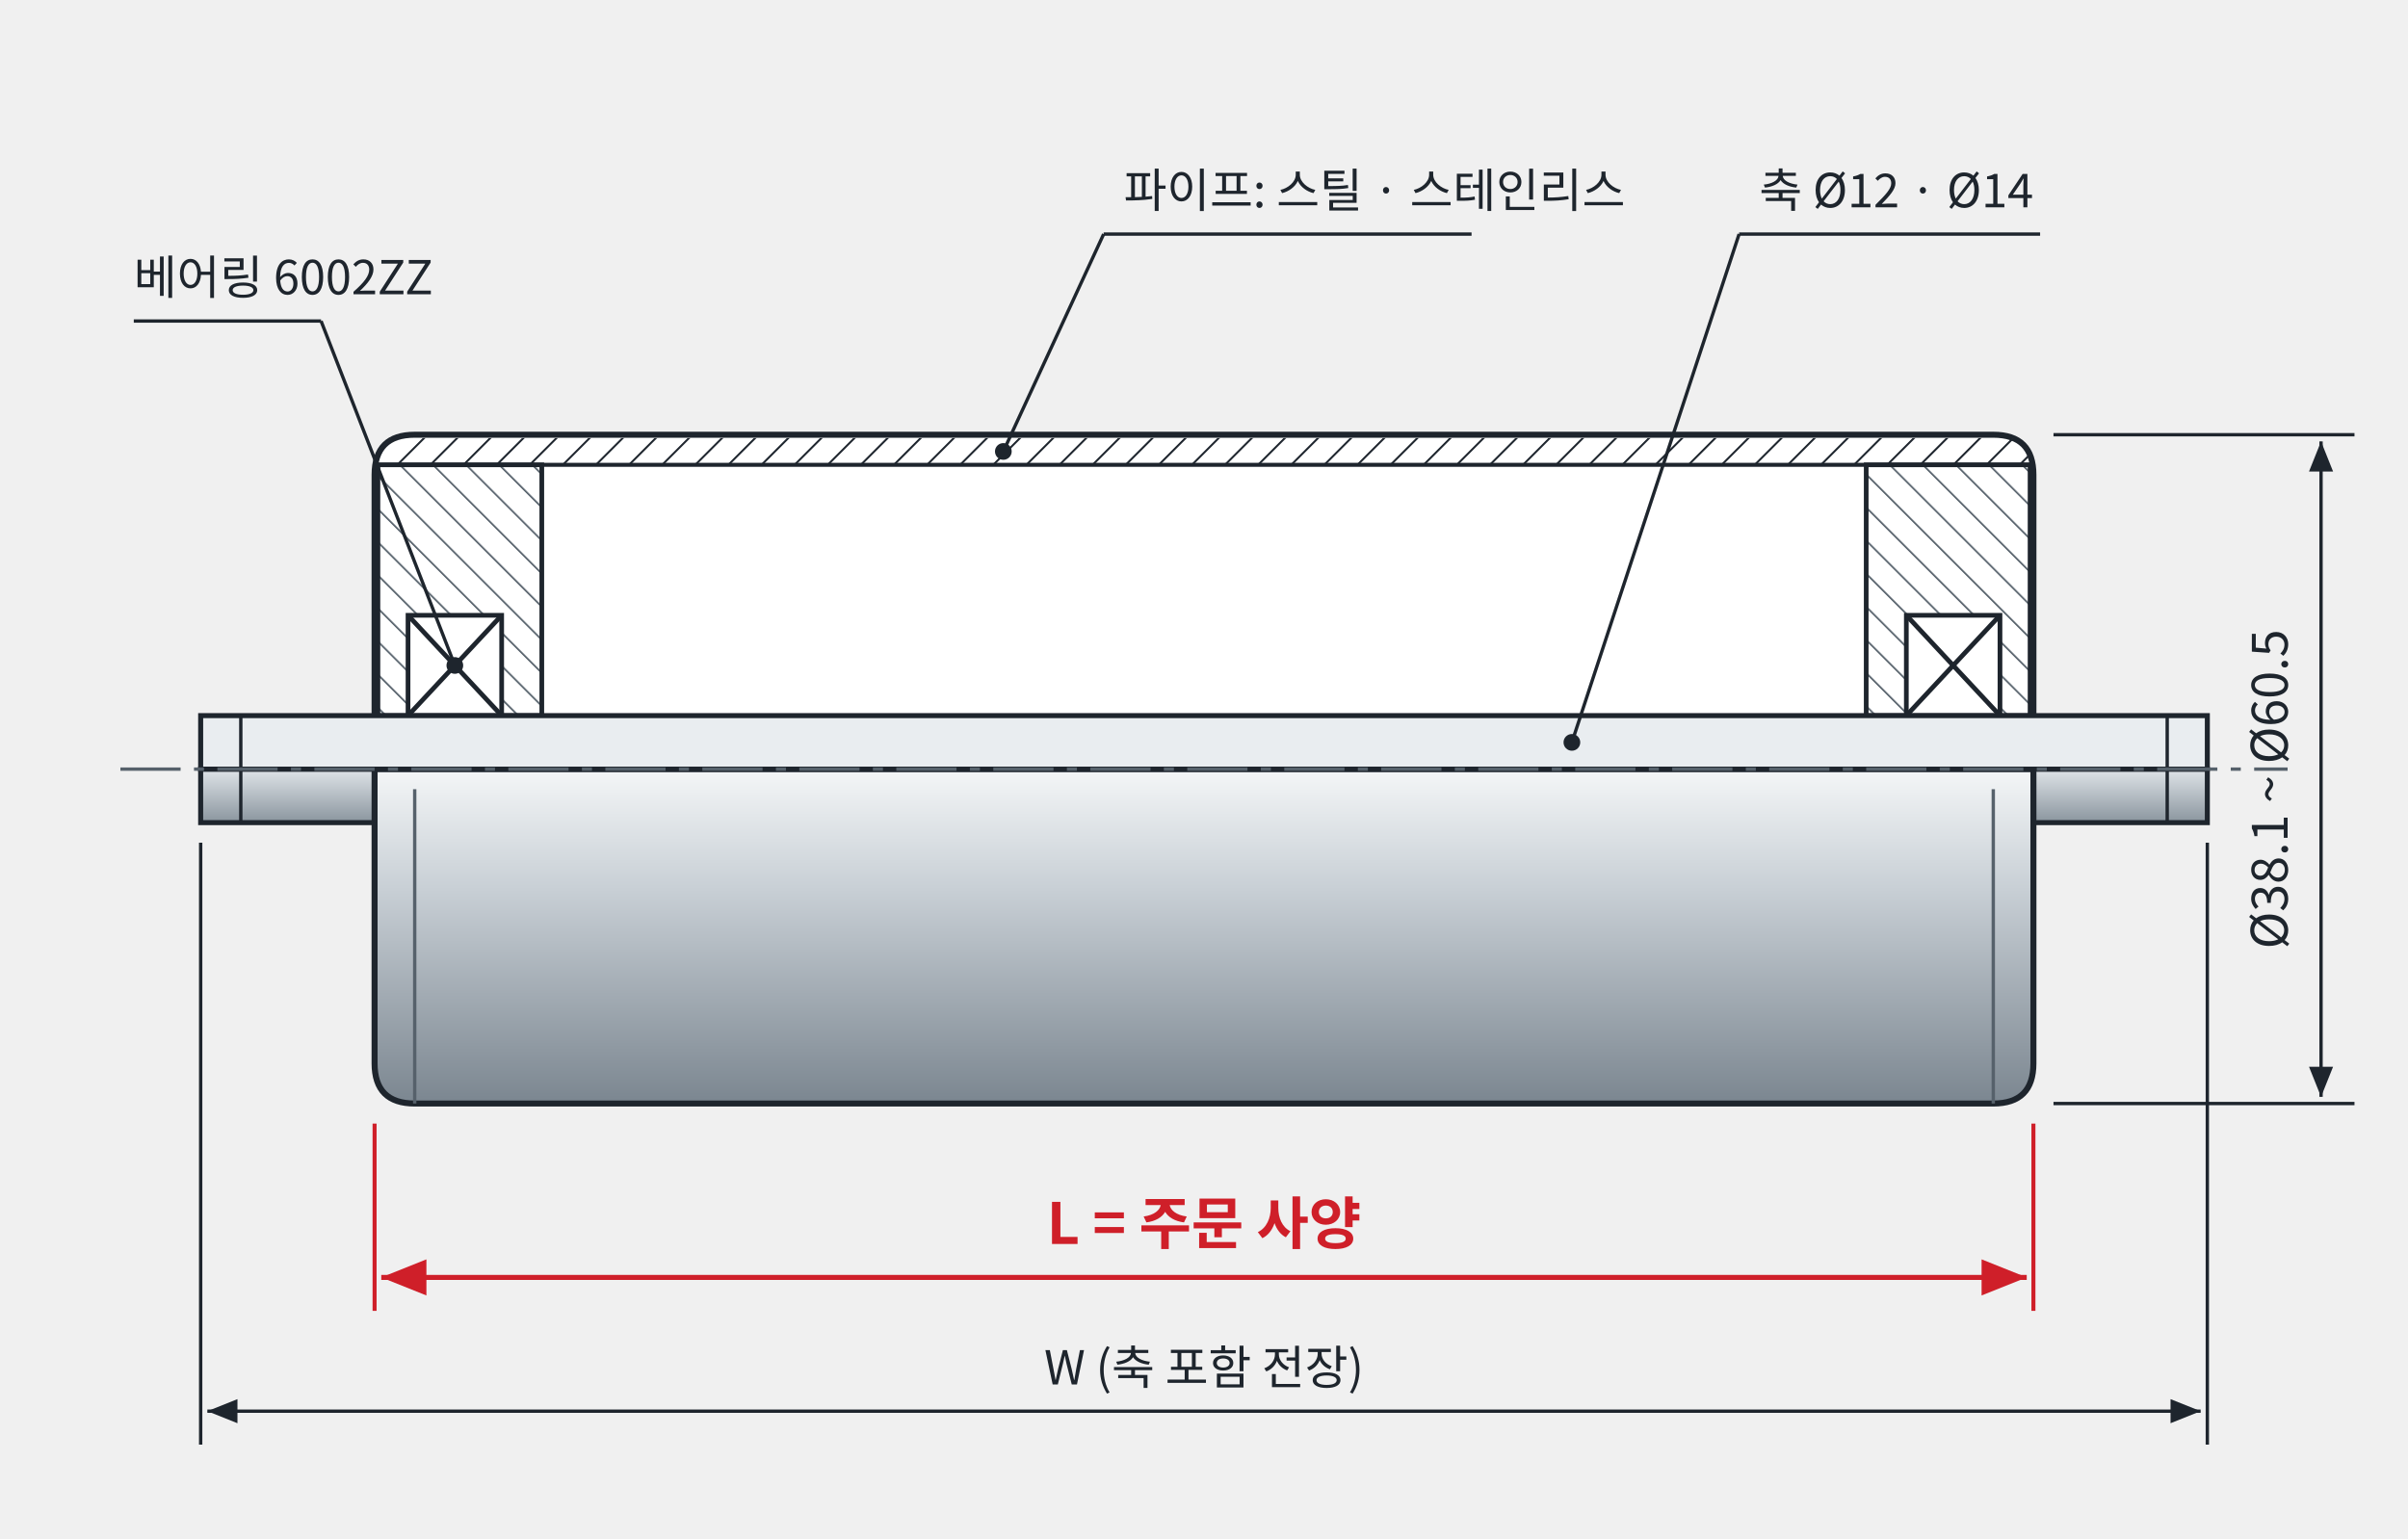
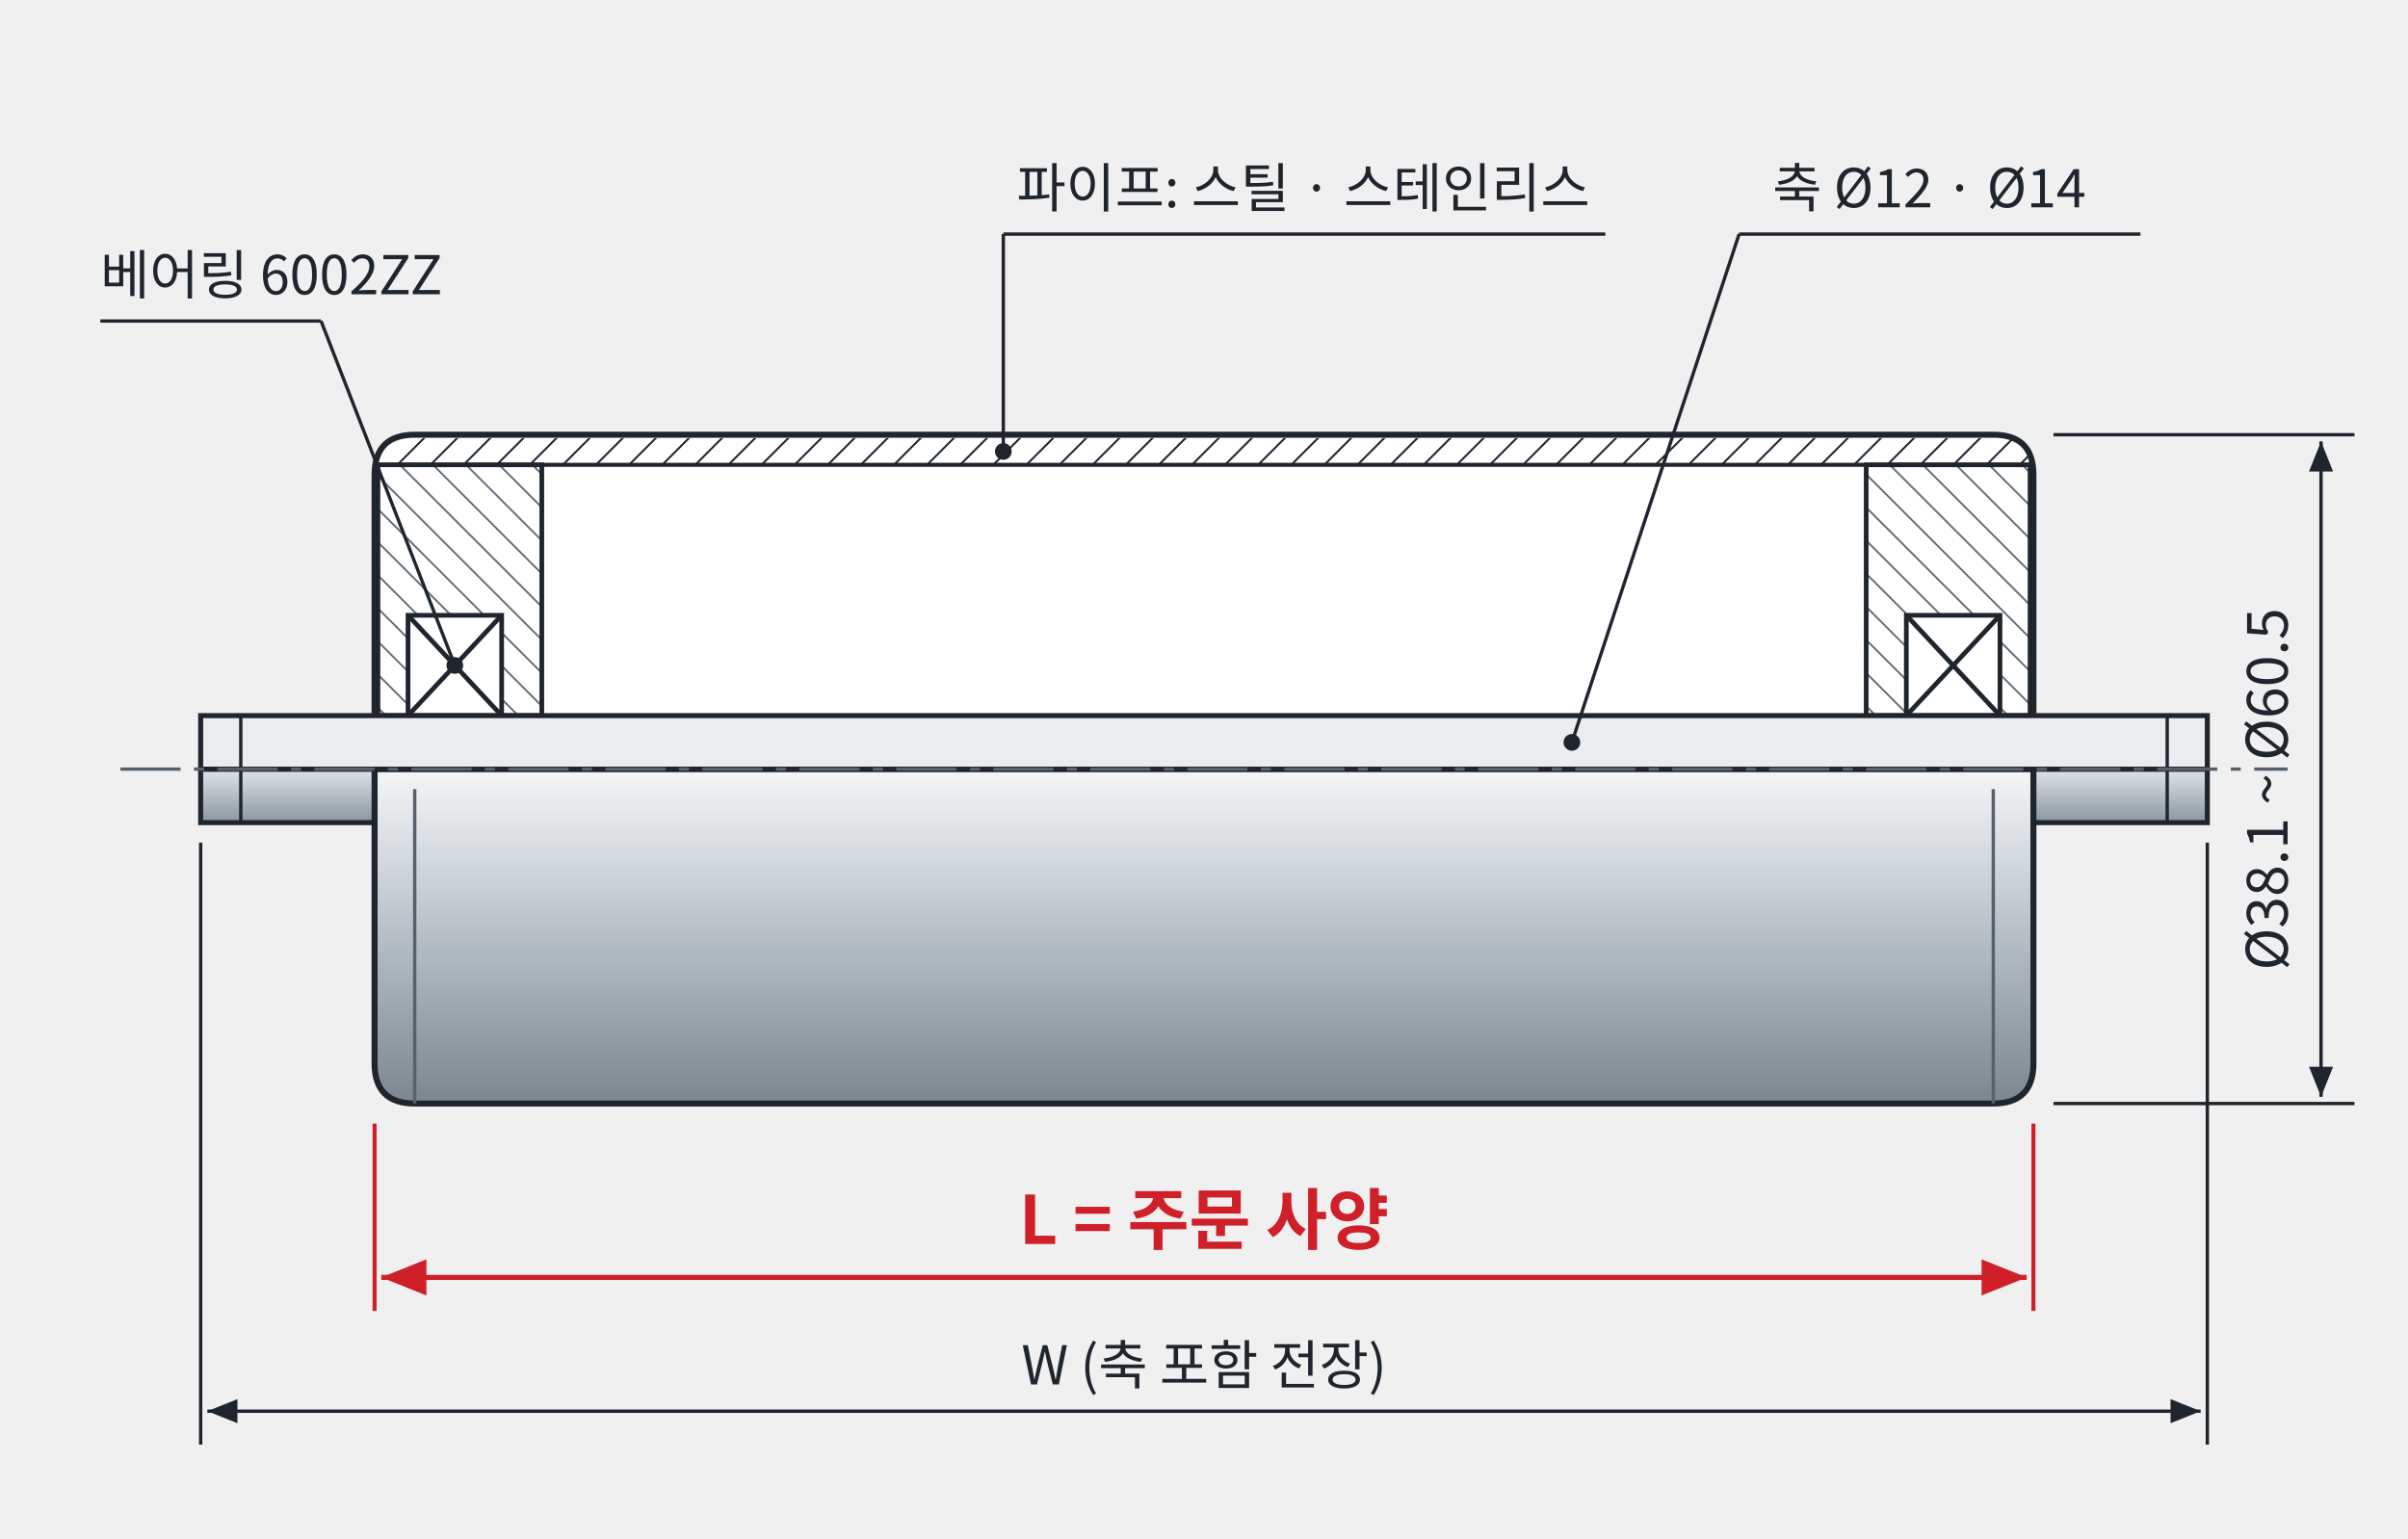
<svg xmlns="http://www.w3.org/2000/svg" viewBox="0 0 720 460" role="img" aria-labelledby="t">
  <defs>
    <pattern id="hatch" width="7" height="7" patternUnits="userSpaceOnUse" patternTransform="rotate(45)">
      <line x1="0" y1="0" x2="0" y2="7" stroke="#1e252d" stroke-width="1.2" />
    </pattern>
    <pattern id="hatch2" width="7" height="7" patternUnits="userSpaceOnUse" patternTransform="rotate(-45)">
      <line x1="0" y1="0" x2="0" y2="7" stroke="#56616b" stroke-width="1" />
    </pattern>
    <linearGradient id="pipe" x1="0" y1="0" x2="0" y2="1">
      <stop offset="0" stop-color="#f4f6f7" />
      <stop offset="0.35" stop-color="#c9d0d6" />
      <stop offset="1" stop-color="#7b8690" />
    </linearGradient>
    <linearGradient id="shaft" x1="0" y1="0" x2="0" y2="1">
      <stop offset="0" stop-color="#dfe4e8" />
      <stop offset="1" stop-color="#8a959e" />
    </linearGradient>
    <marker id="arr" viewBox="0 0 10 10" refX="10" refY="5" markerWidth="9" markerHeight="9" orient="auto-start-reverse">
      <path d="M0 1 L10 5 L0 9 z" fill="#1e252d" />
    </marker>
    <marker id="arrR" viewBox="0 0 10 10" refX="10" refY="5" markerWidth="9" markerHeight="9" orient="auto-start-reverse">
      <path d="M0 1 L10 5 L0 9 z" fill="#cf1f29" />
    </marker>
  </defs>
  <rect x="60" y="230" width="52" height="16" fill="url(#shaft)" stroke="#1e252d" stroke-width="1.5" />
  <rect x="608" y="230" width="52" height="16" fill="url(#shaft)" stroke="#1e252d" stroke-width="1.5" />
  <path d="M112 230 H608 V318 Q608 330 596 330 H124 Q112 330 112 318 Z" fill="url(#pipe)" stroke="#1e252d" stroke-width="1.8" />
  <line x1="124" y1="236" x2="124" y2="330" stroke="#56616b" stroke-width="1" />
  <line x1="596" y1="236" x2="596" y2="330" stroke="#56616b" stroke-width="1" />
  <path d="M112 230 V142 Q112 130 124 130 H596 Q608 130 608 142 V230" fill="#ffffff" stroke="#1e252d" stroke-width="1.8" />
  <rect x="113" y="131" width="494" height="8" fill="url(#hatch)" />
  <line x1="112" y1="139" x2="608" y2="139" stroke="#1e252d" stroke-width="1.2" />
  <rect x="113" y="139" width="49" height="75" fill="url(#hatch2)" stroke="#1e252d" stroke-width="1.4" />
  <rect x="558" y="139" width="49" height="75" fill="url(#hatch2)" stroke="#1e252d" stroke-width="1.4" />
  <g stroke="#1e252d" stroke-width="1.4" fill="#ffffff">
    <rect x="122" y="184" width="28" height="30" />
    <line x1="122" y1="184" x2="150" y2="214" />
    <line x1="150" y1="184" x2="122" y2="214" />
    <rect x="570" y="184" width="28" height="30" />
    <line x1="570" y1="184" x2="598" y2="214" />
    <line x1="598" y1="184" x2="570" y2="214" />
  </g>
  <rect x="60" y="214" width="600" height="16" fill="#e9edf0" stroke="#1e252d" stroke-width="1.5" />
  <line x1="72" y1="214" x2="72" y2="246" stroke="#1e252d" stroke-width="1" />
  <line x1="648" y1="214" x2="648" y2="246" stroke="#1e252d" stroke-width="1" />
  <line x1="36" y1="230" x2="684" y2="230" stroke="#56616b" stroke-width="1" stroke-dasharray="18 4 3 4" />
  <g stroke="#cf1f29" stroke-width="1.2">
    <line x1="112" y1="336" x2="112" y2="392" />
    <line x1="608" y1="336" x2="608" y2="392" />
    <line x1="114" y1="382" x2="606" y2="382" marker-start="url(#arrR)" marker-end="url(#arrR)" stroke-width="1.5" />
  </g>
-   <text x="360" y="372" text-anchor="middle" font-family="IBM Plex Sans KR, Apple SD Gothic Neo, Malgun Gothic, Noto Sans CJK KR, sans-serif" font-size="17" font-weight="700" fill="#cf1f29">L = 주문 사양</text>
+   <text x="360" y="372" text-anchor="middle" font-family="IBM Plex Sans KR, Apple SD Gothic Neo, Malgun Gothic, Noto Sans CJK KR, sans-serif" font-size="20" font-weight="700" fill="#cf1f29">L = 주문 사양</text>
  <g stroke="#1e252d" stroke-width="1">
    <line x1="60" y1="252" x2="60" y2="432" />
    <line x1="660" y1="252" x2="660" y2="432" />
    <line x1="62" y1="422" x2="658" y2="422" marker-start="url(#arr)" marker-end="url(#arr)" />
  </g>
-   <text x="360" y="414" text-anchor="middle" font-family="IBM Plex Sans KR, Apple SD Gothic Neo, Malgun Gothic, Noto Sans CJK KR, sans-serif" font-size="14" fill="#1e252d">W (축 포함 전장)</text>
+   <text x="360" y="414" text-anchor="middle" font-family="IBM Plex Sans KR, Apple SD Gothic Neo, Malgun Gothic, Noto Sans CJK KR, sans-serif" font-size="16" fill="#1e252d">W (축 포함 전장)</text>
  <g stroke="#1e252d" stroke-width="1">
    <line x1="614" y1="130" x2="704" y2="130" />
    <line x1="614" y1="330" x2="704" y2="330" />
    <line x1="694" y1="132" x2="694" y2="328" marker-start="url(#arr)" marker-end="url(#arr)" />
  </g>
-   <text x="684" y="236" text-anchor="middle" font-family="IBM Plex Sans KR, Apple SD Gothic Neo, Malgun Gothic, Noto Sans CJK KR, sans-serif" font-size="15" fill="#1e252d" transform="rotate(-90 684 236)">Ø38.1 ~ Ø60.5</text>
-   <g font-family="IBM Plex Sans KR, Apple SD Gothic Neo, Malgun Gothic, Noto Sans CJK KR, sans-serif" font-size="14" fill="#1e252d">
+   <text x="684" y="236" text-anchor="middle" font-family="IBM Plex Sans KR, Apple SD Gothic Neo, Malgun Gothic, Noto Sans CJK KR, sans-serif" font-size="17" fill="#1e252d" transform="rotate(-90 684 236)">Ø38.1 ~ Ø60.5</text>
+   <g font-family="IBM Plex Sans KR, Apple SD Gothic Neo, Malgun Gothic, Noto Sans CJK KR, sans-serif" font-size="16" fill="#1e252d">
    <line x1="136" y1="199" x2="96" y2="96" stroke="#1e252d" stroke-width="1" />
-     <line x1="96" y1="96" x2="40" y2="96" stroke="#1e252d" stroke-width="1" />
+     <line x1="96" y1="96" x2="30" y2="96" stroke="#1e252d" stroke-width="1" />
    <circle cx="136" cy="199" r="2.5" fill="#1e252d" />
-     <text x="40" y="88">베어링 6002ZZ</text>
-     <line x1="300" y1="135" x2="330" y2="70" stroke="#1e252d" stroke-width="1" />
-     <line x1="330" y1="70" x2="440" y2="70" stroke="#1e252d" stroke-width="1" />
+     <text x="30" y="88">베어링 6002ZZ</text>
+     <line x1="300" y1="135" x2="300" y2="70" stroke="#1e252d" stroke-width="1" />
+     <line x1="300" y1="70" x2="480" y2="70" stroke="#1e252d" stroke-width="1" />
    <circle cx="300" cy="135" r="2.5" fill="#1e252d" />
-     <text x="336" y="62">파이프: 스틸 · 스테인리스</text>
+     <text x="304" y="62">파이프: 스틸 · 스테인리스</text>
    <line x1="470" y1="222" x2="520" y2="70" stroke="#1e252d" stroke-width="1" />
    <circle cx="470" cy="222" r="2.5" fill="#1e252d" />
-     <line x1="520" y1="70" x2="610" y2="70" stroke="#1e252d" stroke-width="1" />
-     <text x="526" y="62">축 Ø12 · Ø14</text>
+     <line x1="520" y1="70" x2="640" y2="70" stroke="#1e252d" stroke-width="1" />
+     <text x="530" y="62">축 Ø12 · Ø14</text>
  </g>
</svg>
